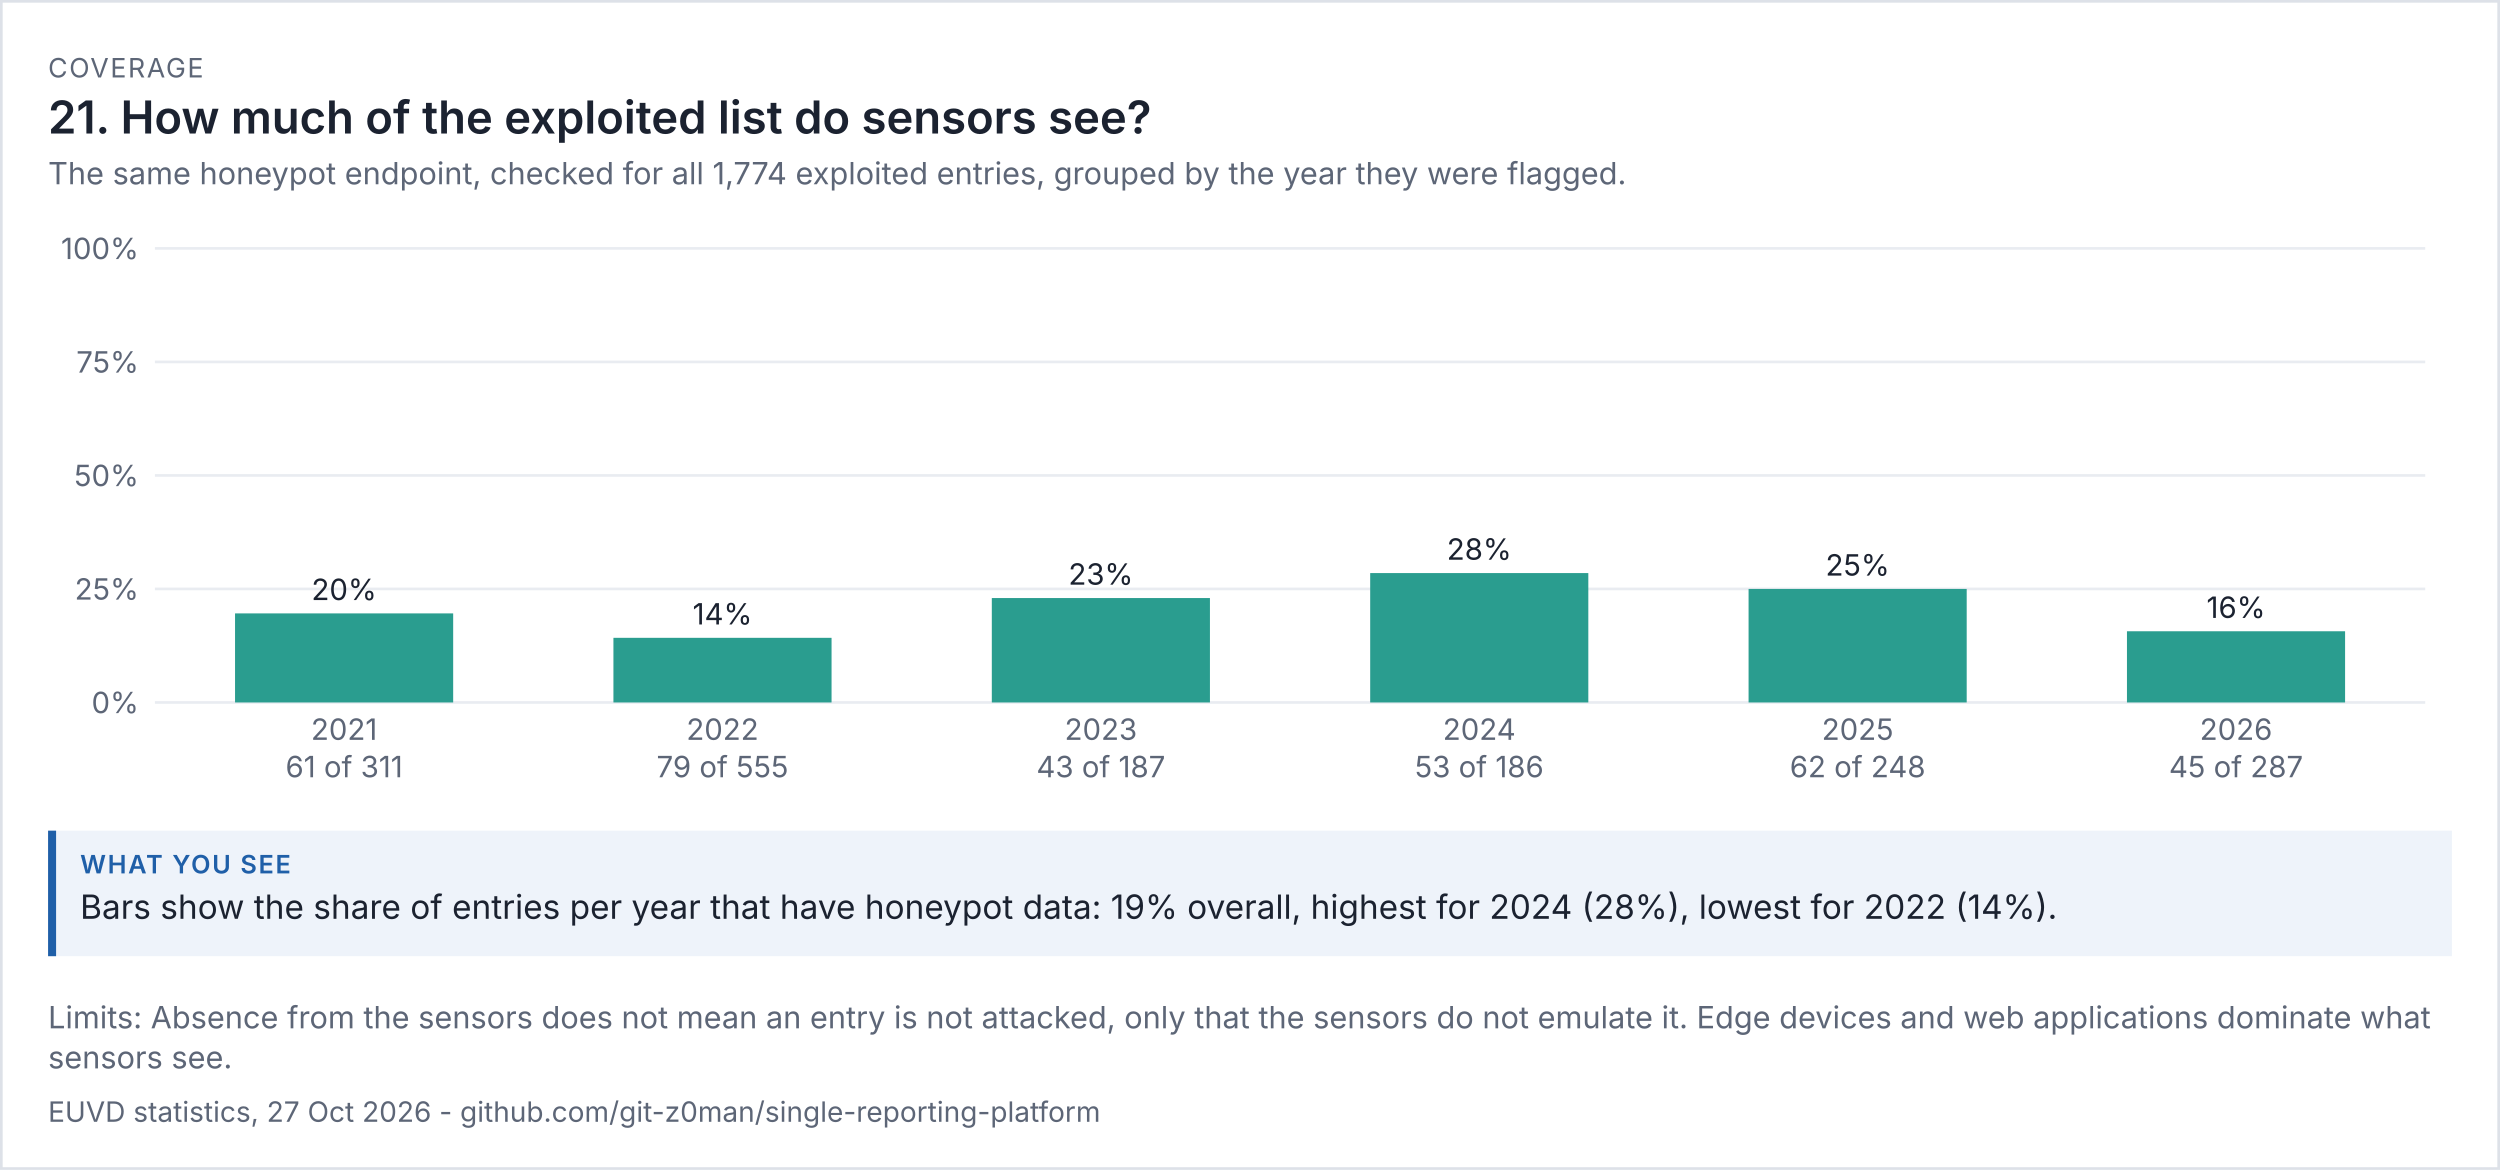
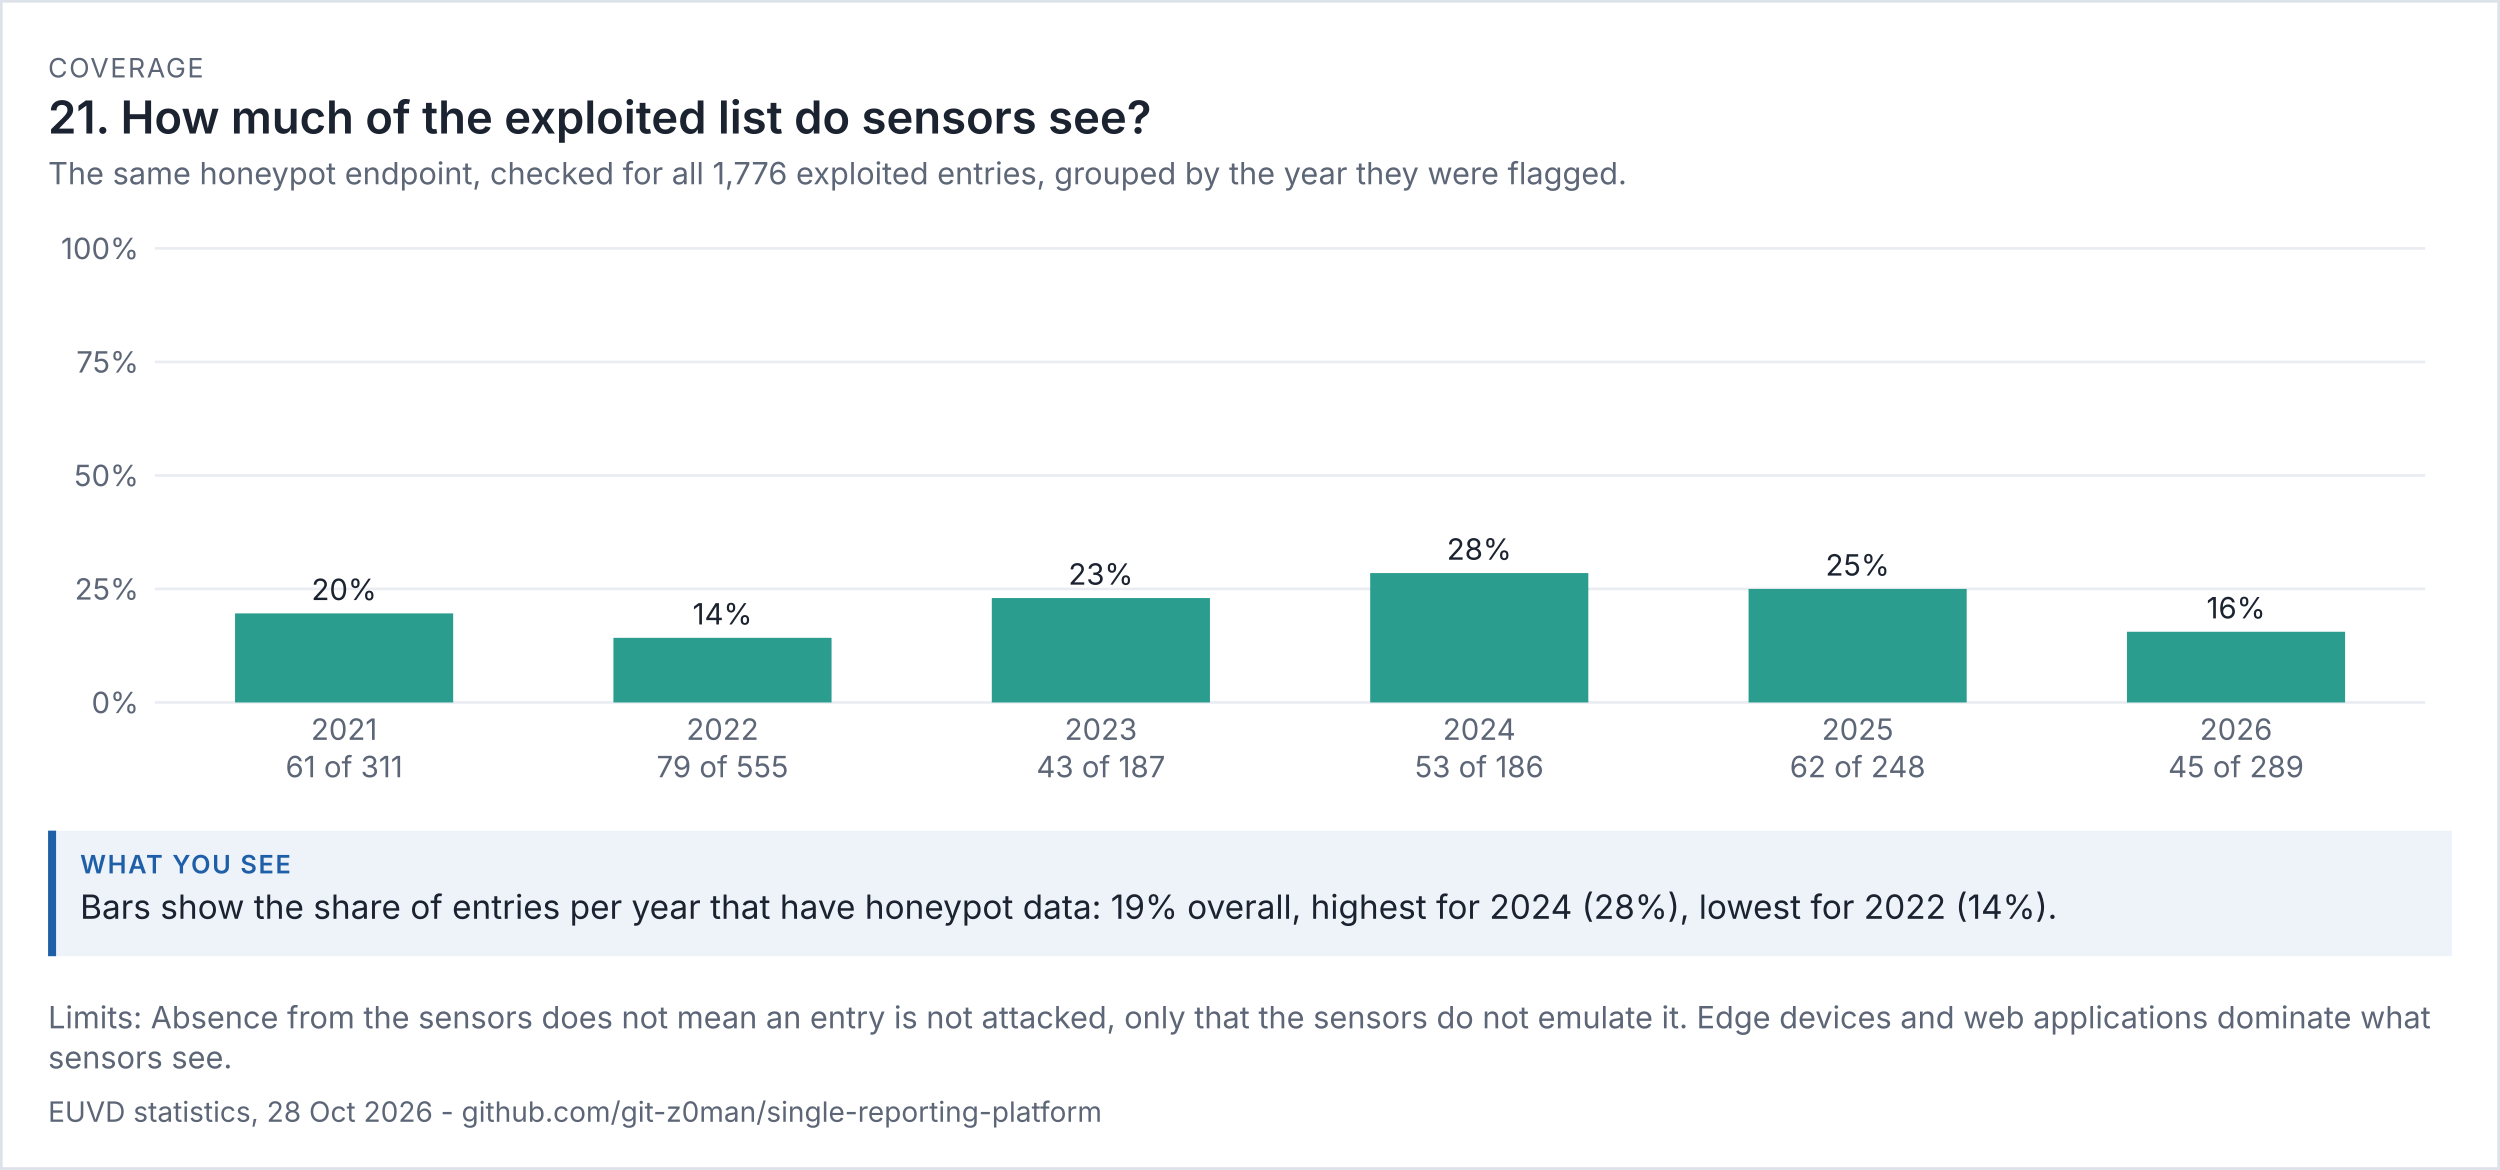
<svg xmlns="http://www.w3.org/2000/svg" viewBox="0 0 936 438" width="936" height="438" font-family="system-ui,-apple-system,'Segoe UI',sans-serif">
  <rect width="100%" height="100%" fill="#ffffff" />
  <rect x="0.5" y="0.5" width="935" height="437" fill="none" stroke="#dde1e8" />
  <text x="18" y="29" font-size="10" letter-spacing="0.6" fill="#5d6677">COVERAGE</text>
  <text x="18" y="50" font-size="17" fill="#1b2230" font-weight="600">21. How much of the exploited list do sensors see?</text>
-   <text x="18" y="69" font-size="11.5" fill="#5d6677">The same honeypot endpoint, checked for all 1,774 exploited entries, grouped by the year they were flagged.</text>
+   <text x="18" y="69" font-size="11.5" fill="#5d6677">The same honeypot endpoint, checked for all 1,776 exploited entries, grouped by the year they were flagged.</text>
  <g transform="translate(18,79) scale(1)" font-size="11">
    <svg viewBox="0 0 900 220" role="img" width="900" height="220">
      <g>
        <line x1="40" x2="890" y1="184" y2="184" stroke="rgb(233, 236, 241)" />
        <text x="34" y="188" text-anchor="end" fill="rgb(93, 102, 119)">0%</text>
        <line x1="40" x2="890" y1="141.5" y2="141.5" stroke="rgb(233, 236, 241)" />
        <text x="34" y="145.5" text-anchor="end" fill="rgb(93, 102, 119)">25%</text>
        <line x1="40" x2="890" y1="99" y2="99" stroke="rgb(233, 236, 241)" />
        <text x="34" y="103" text-anchor="end" fill="rgb(93, 102, 119)">50%</text>
        <line x1="40" x2="890" y1="56.5" y2="56.5" stroke="rgb(233, 236, 241)" />
        <text x="34" y="60.5" text-anchor="end" fill="rgb(93, 102, 119)">75%</text>
        <line x1="40" x2="890" y1="14" y2="14" stroke="rgb(233, 236, 241)" />
        <text x="34" y="18" text-anchor="end" fill="rgb(93, 102, 119)">100%</text>
        <rect x="70" y="150.656" width="81.667" height="33.344" fill="rgb(42, 157, 143)" />
        <text x="110.833" y="145.656" text-anchor="middle" class="t" fill="rgb(27, 34, 48)">20%</text>
        <text x="110.833" y="198" text-anchor="middle" fill="rgb(93, 102, 119)">2021</text>
        <text x="110.833" y="212" text-anchor="middle" fill="rgb(93, 102, 119)">61 of 311</text>
        <rect x="211.667" y="159.802" width="81.667" height="24.198" fill="rgb(42, 157, 143)" />
        <text x="252.5" y="154.802" text-anchor="middle" class="t" fill="rgb(27, 34, 48)">14%</text>
        <text x="252.5" y="198" text-anchor="middle" fill="rgb(93, 102, 119)">2022</text>
        <text x="252.5" y="212" text-anchor="middle" fill="rgb(93, 102, 119)">79 of 555</text>
        <rect x="353.333" y="144.909" width="81.667" height="39.091" fill="rgb(42, 157, 143)" />
        <text x="394.167" y="139.909" text-anchor="middle" class="t" fill="rgb(27, 34, 48)">23%</text>
        <text x="394.167" y="198" text-anchor="middle" fill="rgb(93, 102, 119)">2023</text>
        <text x="394.167" y="212" text-anchor="middle" fill="rgb(93, 102, 119)">43 of 187</text>
        <rect x="495" y="135.559" width="81.667" height="48.441" fill="rgb(42, 157, 143)" />
        <text x="535.833" y="130.559" text-anchor="middle" class="t" fill="rgb(27, 34, 48)">28%</text>
        <text x="535.833" y="198" text-anchor="middle" fill="rgb(93, 102, 119)">2024</text>
        <text x="535.833" y="212" text-anchor="middle" fill="rgb(93, 102, 119)">53 of 186</text>
        <rect x="636.667" y="141.5" width="81.667" height="42.5" fill="rgb(42, 157, 143)" />
        <text x="677.5" y="136.5" text-anchor="middle" class="t" fill="rgb(27, 34, 48)">25%</text>
        <text x="677.5" y="198" text-anchor="middle" fill="rgb(93, 102, 119)">2025</text>
        <text x="677.5" y="212" text-anchor="middle" fill="rgb(93, 102, 119)">62 of 248</text>
-         <rect x="778.333" y="157.345" width="81.667" height="26.655" fill="rgb(42, 157, 143)" />
-         <text x="819.167" y="152.345" text-anchor="middle" class="t" fill="rgb(27, 34, 48)">16%</text>
+         <rect x="778.333" y="157.529" width="81.667" height="26.471" fill="rgb(42, 157, 143)" />
+         <text x="819.167" y="152.529" text-anchor="middle" class="t" fill="rgb(27, 34, 48)">16%</text>
        <text x="819.167" y="198" text-anchor="middle" fill="rgb(93, 102, 119)">2026</text>
-         <text x="819.167" y="212" text-anchor="middle" fill="rgb(93, 102, 119)">45 of 287</text>
+         <text x="819.167" y="212" text-anchor="middle" fill="rgb(93, 102, 119)">45 of 289</text>
      </g>
    </svg>
  </g>
  <rect x="18" y="311" width="900" height="47" fill="#eef3fa" />
  <rect x="18" y="311" width="3" height="47" fill="#1f5fa8" />
  <text x="30" y="327" font-size="9.5" letter-spacing="0.6" font-weight="600" fill="#1f5fa8">WHAT YOU SEE</text>
  <text x="30" y="344" font-size="12.5" fill="#1b2230">Bars show the share of entries per year that have honeypot data: 19% overall, highest for 2024 (28%), lowest for 2022 (14%).</text>
  <text x="18" y="385" font-size="11.5" fill="#5d6677">Limits: Absence from the sensors does not mean an entry is not attacked, only that the sensors do not emulate it. Edge devices and web applications dominate what</text>
  <text x="18" y="400" font-size="11.5" fill="#5d6677">sensors see.</text>
-   <text x="18" y="420" font-size="10.5" fill="#5d6677">EUVD statistics, 27 Oct 2026 - github.com/git-z0man/single-reporting-platform</text>
+   <text x="18" y="420" font-size="10.5" fill="#5d6677">EUVD statistics, 28 Oct 2026 - github.com/git-z0man/single-reporting-platform</text>
</svg>
